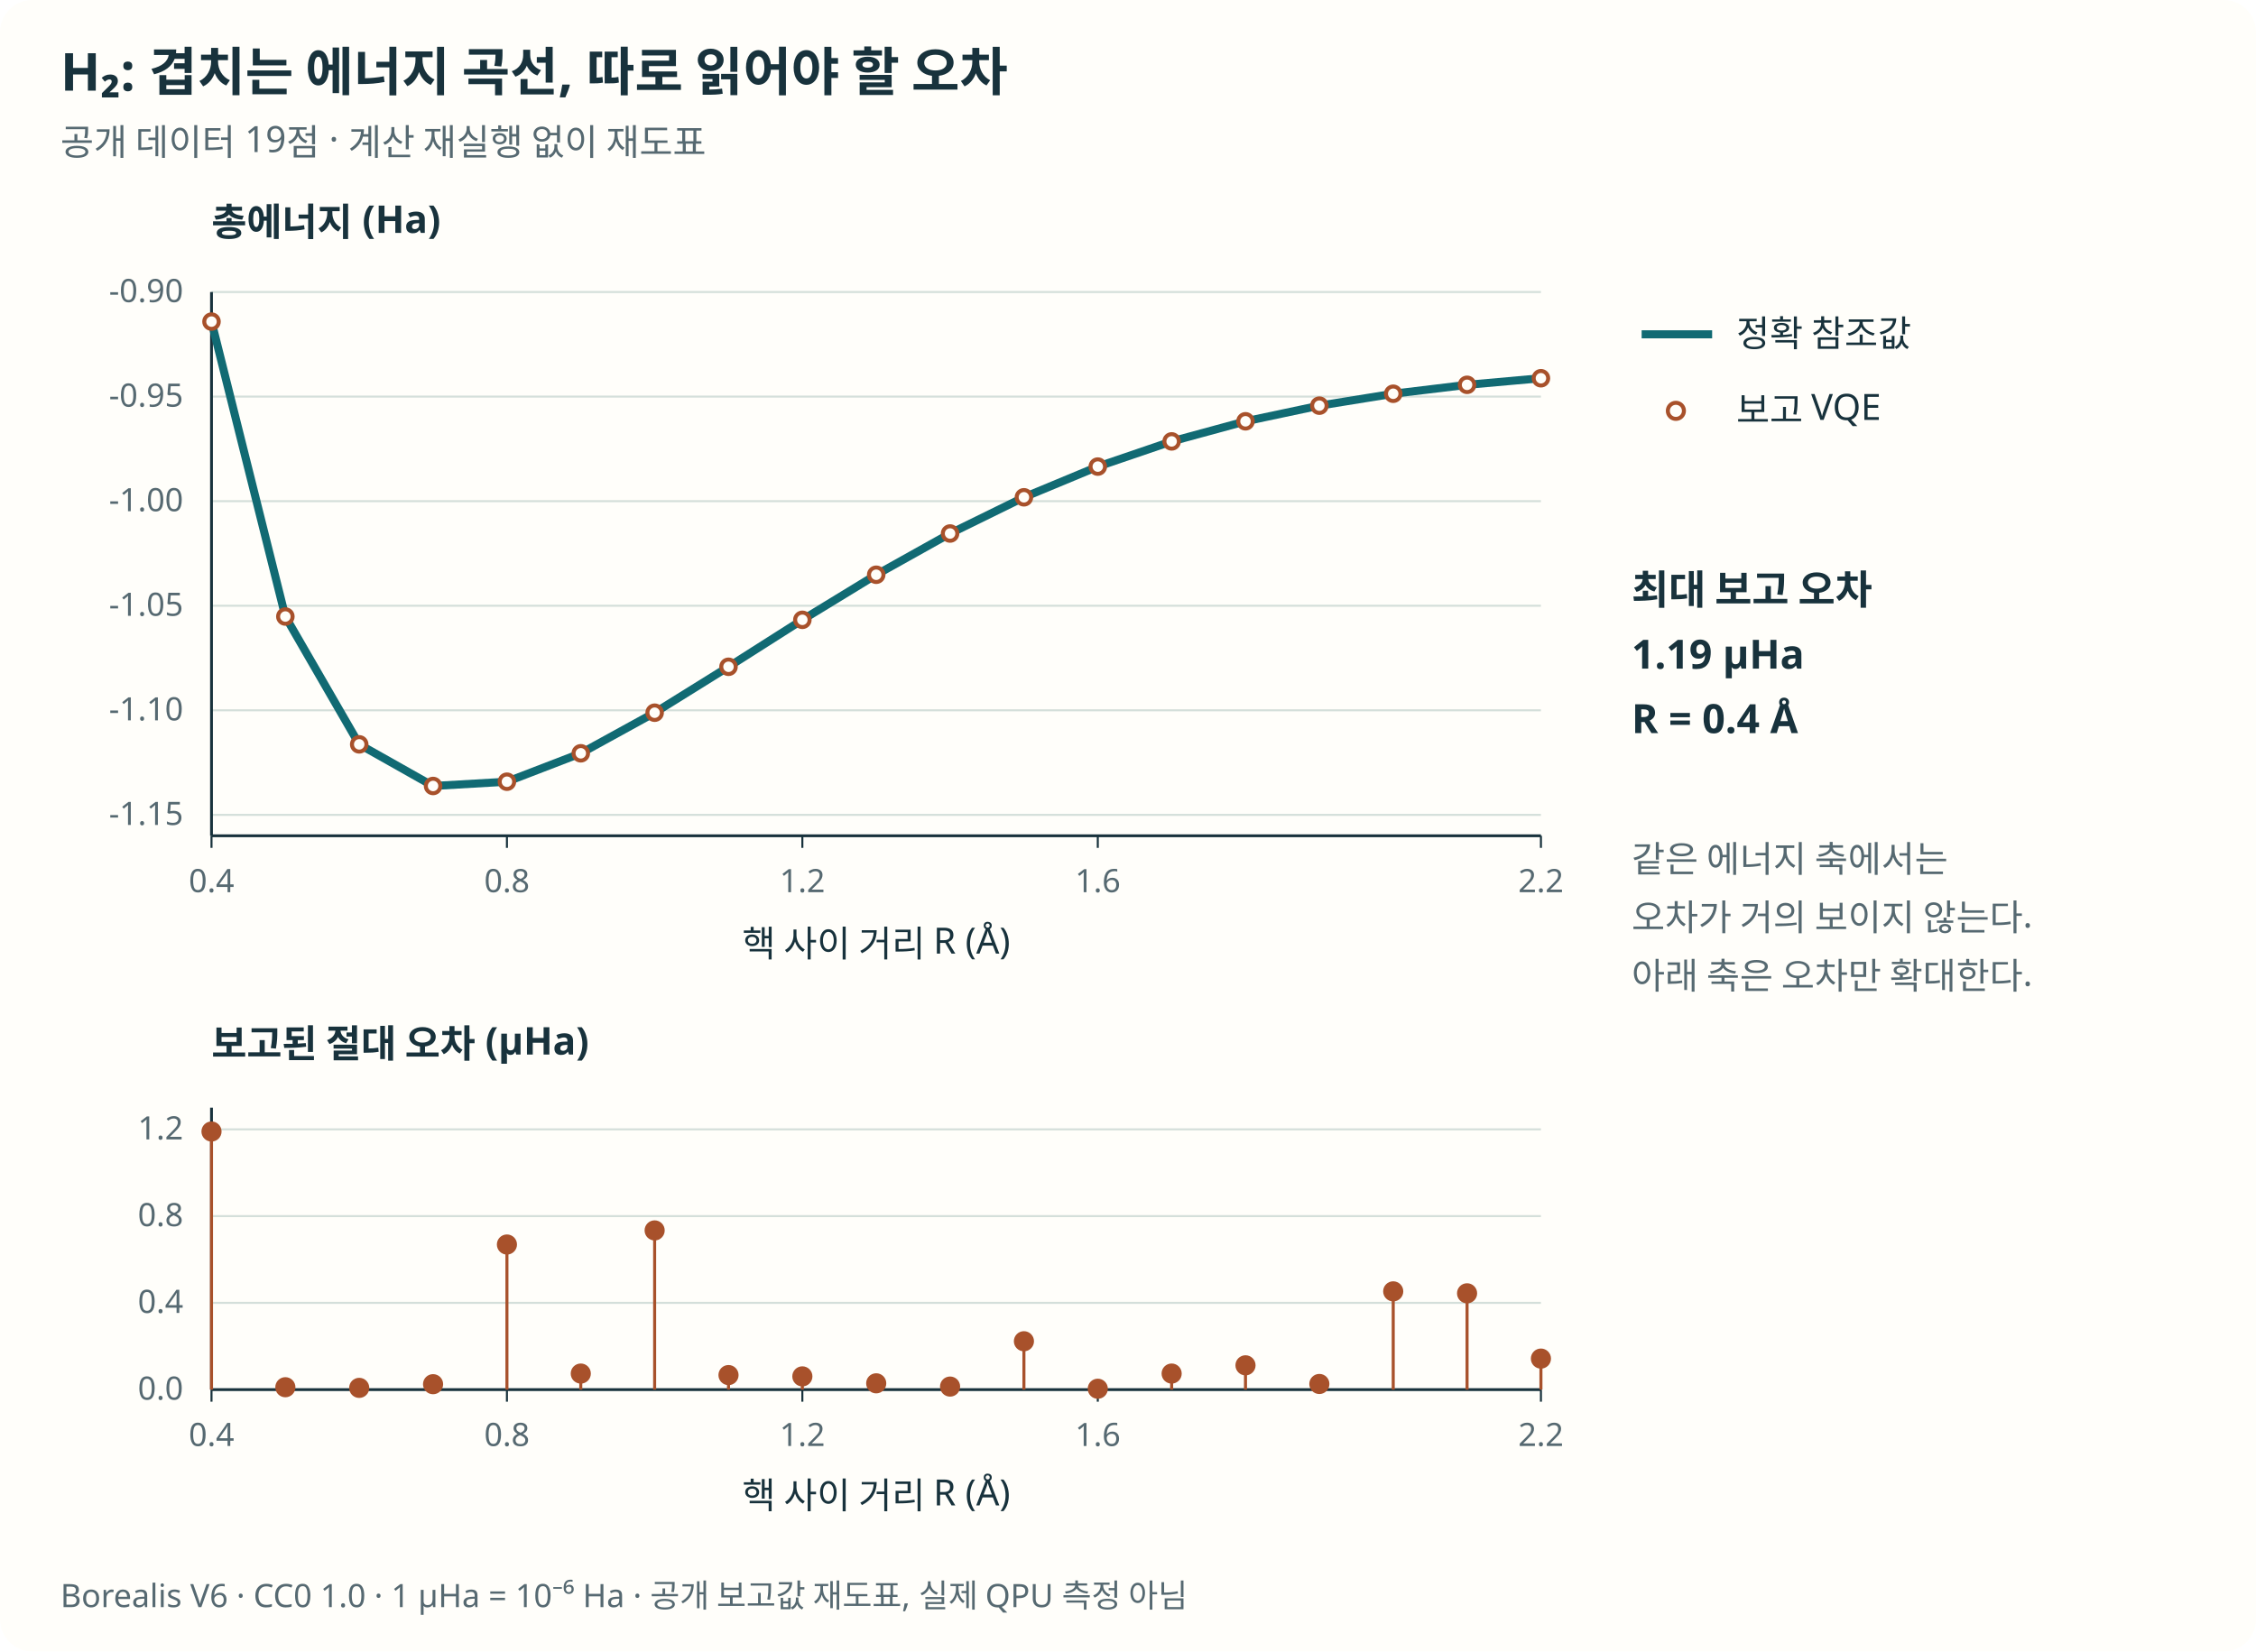
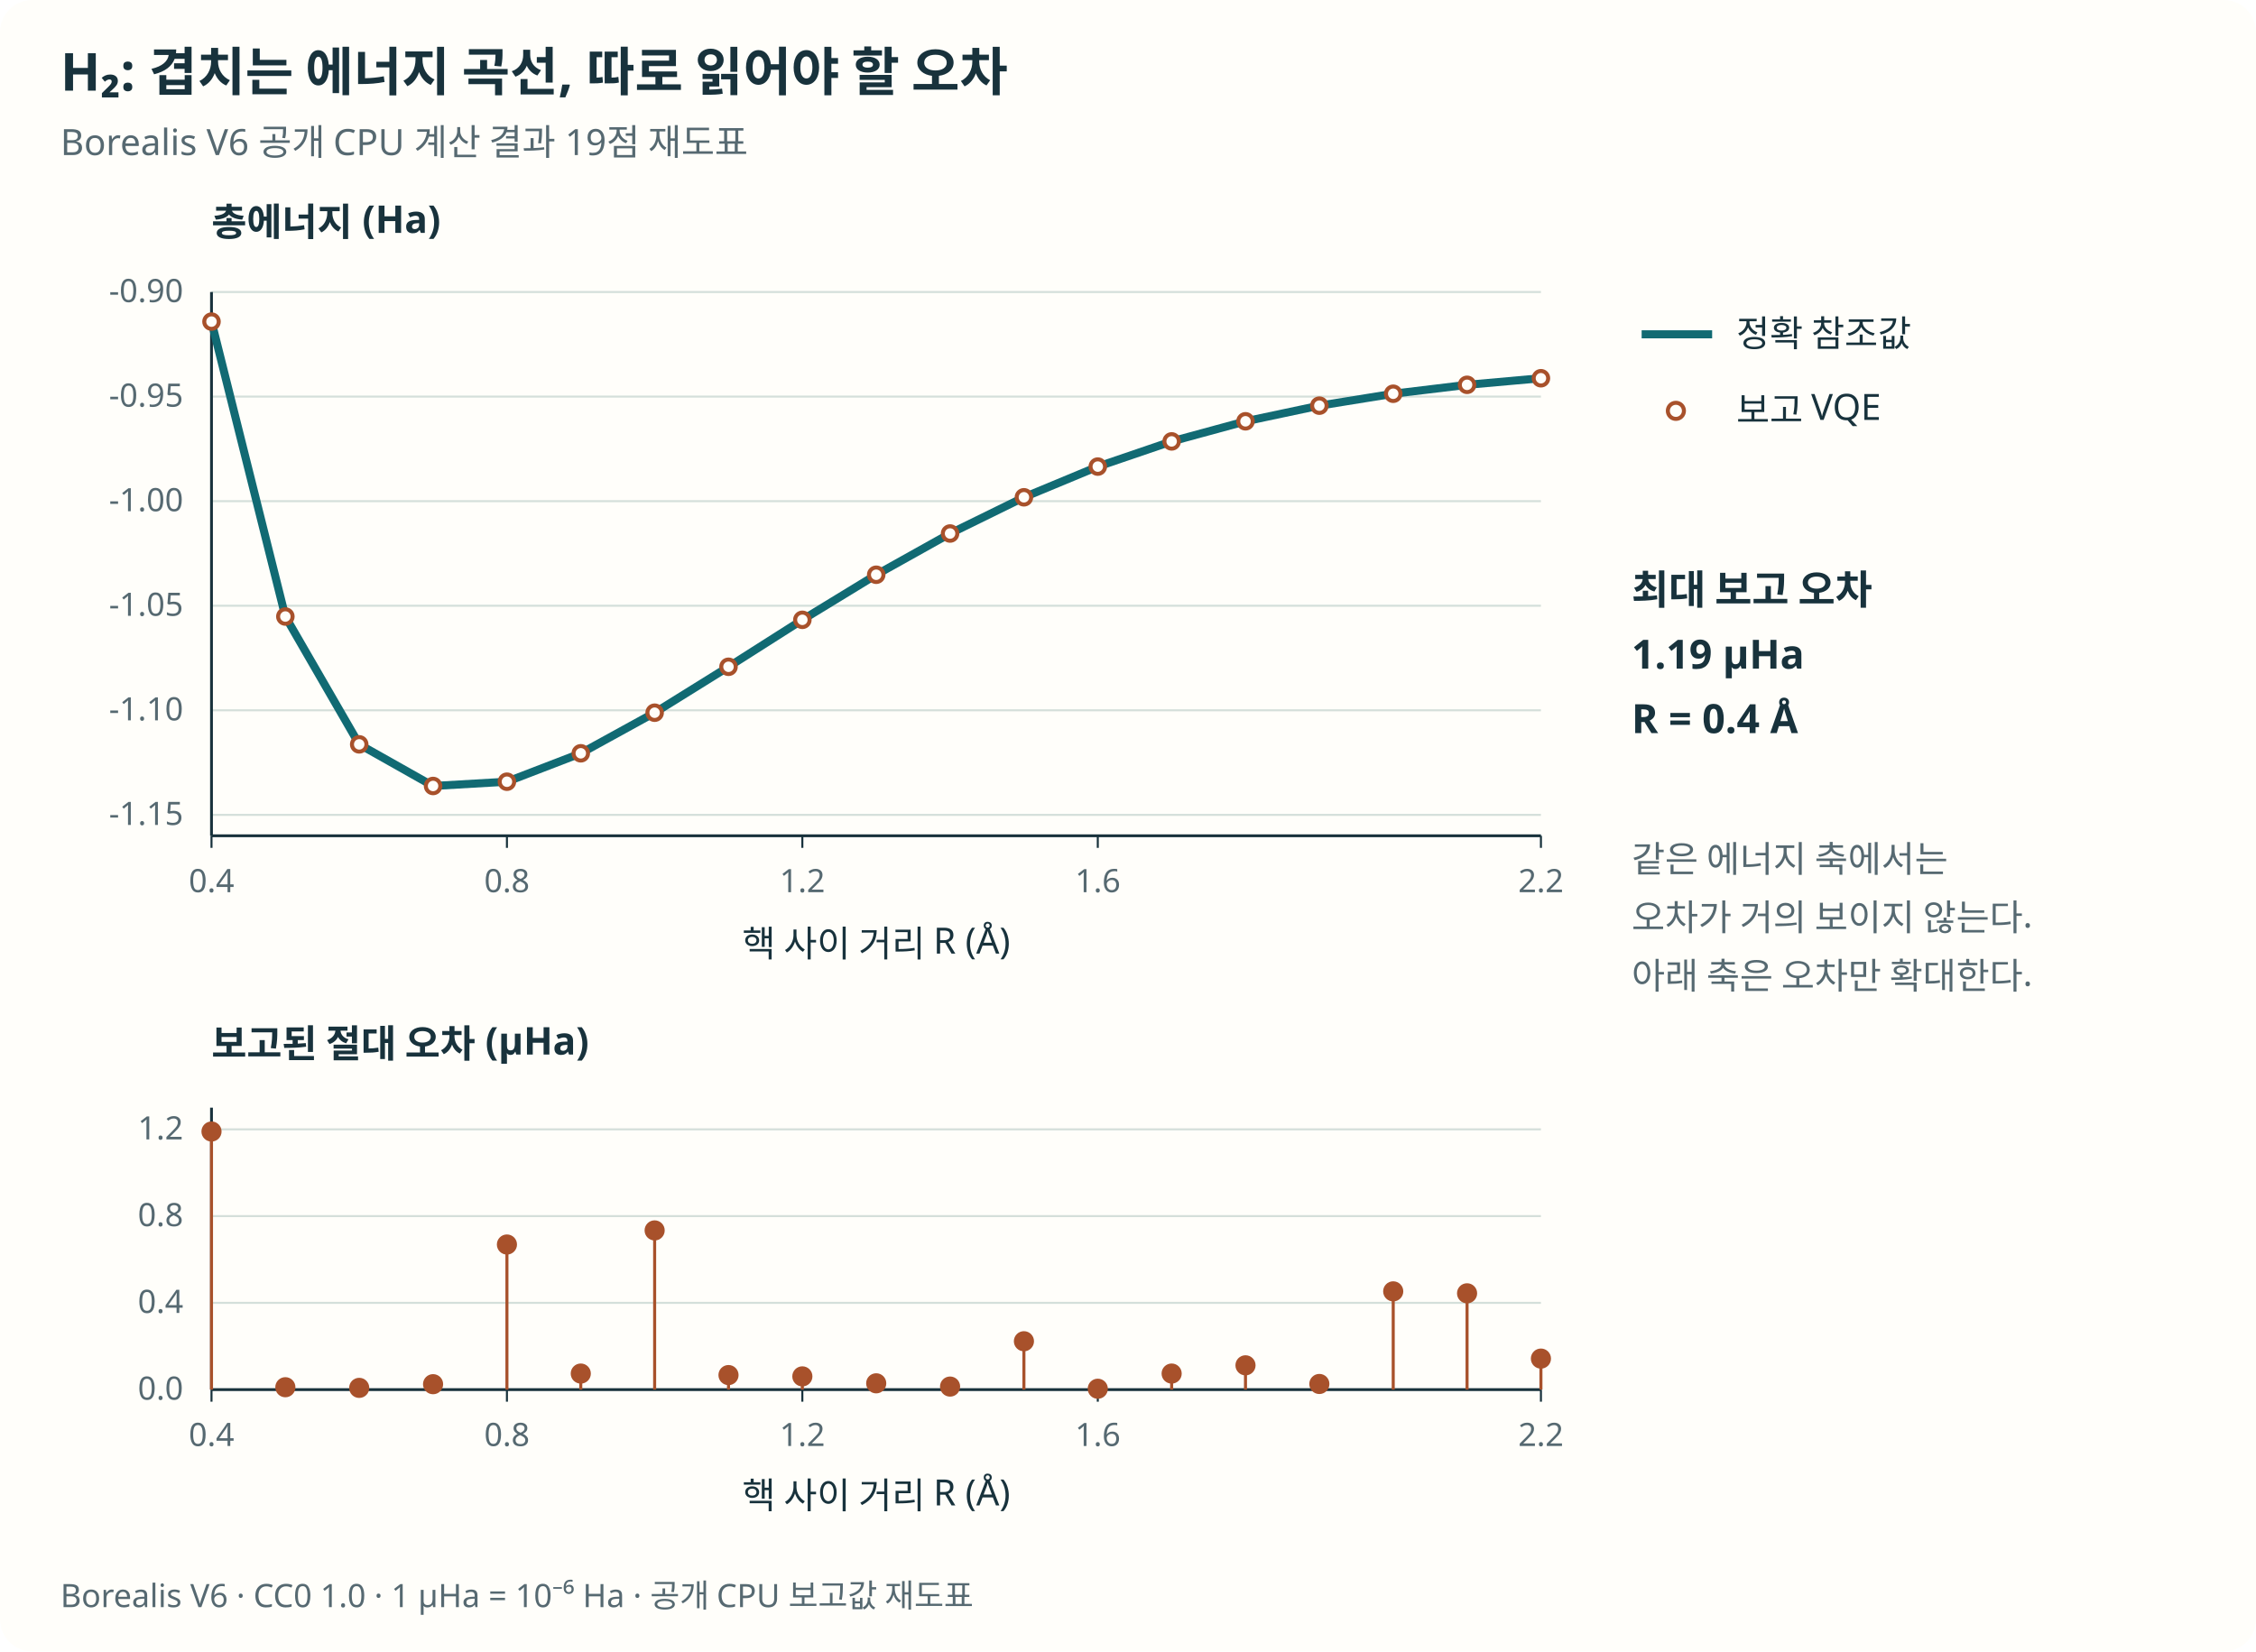
<svg xmlns="http://www.w3.org/2000/svg" width="1120" height="820" viewBox="0 0 1120 820" role="img" aria-labelledby="title desc">
  <style>text{font-family:ReviewFigure,NanumGothic,sans-serif;fill:#18323c}.muted{fill:#566971}.teal{fill:#116a73}.rust{fill:#a8512b}</style>
  <rect width="1120" height="820" rx="16" fill="#fffefa" />
  <text x="30" y="45" font-size="26" font-weight="700" text-anchor="start" style="fill:#18323c">H₂: 겹치는 에너지 곡선, 따로 읽어야 할 오차</text>
-   <text x="30" y="77" font-size="18" font-weight="400" text-anchor="start" style="fill:#566971">공개 데이터 19점 · 계산 재실행 없이 재도표</text>
+   <text x="30" y="77" font-size="18" font-weight="400" text-anchor="start" style="fill:#566971">Borealis V6 공개 CPU 계산 결과 19점 재도표</text>
  <text x="105" y="117" font-size="19" font-weight="700" text-anchor="start" style="fill:#18323c">총에너지 (Ha)</text>
  <line x1="105.00" y1="404.62" x2="765.00" y2="404.62" stroke="#d4dfda" stroke-width="1" />
  <text x="91" y="409.615" font-size="16" font-weight="400" text-anchor="end" style="fill:#566971">-1.15</text>
  <line x1="105.00" y1="352.69" x2="765.00" y2="352.69" stroke="#d4dfda" stroke-width="1" />
  <text x="91" y="357.692" font-size="16" font-weight="400" text-anchor="end" style="fill:#566971">-1.10</text>
  <line x1="105.00" y1="300.77" x2="765.00" y2="300.77" stroke="#d4dfda" stroke-width="1" />
  <text x="91" y="305.769" font-size="16" font-weight="400" text-anchor="end" style="fill:#566971">-1.05</text>
  <line x1="105.00" y1="248.85" x2="765.00" y2="248.85" stroke="#d4dfda" stroke-width="1" />
  <text x="91" y="253.846" font-size="16" font-weight="400" text-anchor="end" style="fill:#566971">-1.00</text>
  <line x1="105.00" y1="196.92" x2="765.00" y2="196.92" stroke="#d4dfda" stroke-width="1" />
  <text x="91" y="201.923" font-size="16" font-weight="400" text-anchor="end" style="fill:#566971">-0.95</text>
  <line x1="105.00" y1="145.00" x2="765.00" y2="145.00" stroke="#d4dfda" stroke-width="1" />
  <text x="91" y="150.0" font-size="16" font-weight="400" text-anchor="end" style="fill:#566971">-0.90</text>
  <line x1="105.00" y1="415.00" x2="105.00" y2="421.00" stroke="#18323c" stroke-width="1" />
  <text x="105.0" y="443" font-size="16" font-weight="400" text-anchor="middle" style="fill:#566971">0.4</text>
  <line x1="251.67" y1="415.00" x2="251.67" y2="421.00" stroke="#18323c" stroke-width="1" />
  <text x="251.667" y="443" font-size="16" font-weight="400" text-anchor="middle" style="fill:#566971">0.8</text>
  <line x1="398.33" y1="415.00" x2="398.33" y2="421.00" stroke="#18323c" stroke-width="1" />
  <text x="398.333" y="443" font-size="16" font-weight="400" text-anchor="middle" style="fill:#566971">1.2</text>
  <line x1="545.00" y1="415.00" x2="545.00" y2="421.00" stroke="#18323c" stroke-width="1" />
  <text x="545.0" y="443" font-size="16" font-weight="400" text-anchor="middle" style="fill:#566971">1.6</text>
  <line x1="765.00" y1="415.00" x2="765.00" y2="421.00" stroke="#18323c" stroke-width="1" />
  <text x="765.0" y="443" font-size="16" font-weight="400" text-anchor="middle" style="fill:#566971">2.2</text>
  <line x1="105.00" y1="145.00" x2="105.00" y2="415.00" stroke="#18323c" stroke-width="1.4" />
  <line x1="105.00" y1="415.00" x2="765.00" y2="415.00" stroke="#18323c" stroke-width="1.4" />
  <path d="M105.000,159.694 L141.667,306.127 L178.333,369.605 L215.000,390.274 L251.667,388.153 L288.333,374.043 L325.000,353.887 L361.667,331.085 L398.333,307.769 L435.000,285.386 L471.667,264.909 L508.333,246.924 L545.000,231.683 L581.667,219.174 L618.333,209.195 L655.000,201.429 L691.667,195.512 L728.333,191.081 L765.000,187.810" fill="none" stroke="#116a73" stroke-width="4" />
  <circle cx="105.000" cy="159.693" r="3.6" fill="#fffefa" stroke="#a8512b" stroke-width="2" />
  <circle cx="141.667" cy="306.127" r="3.6" fill="#fffefa" stroke="#a8512b" stroke-width="2" />
  <circle cx="178.333" cy="369.605" r="3.6" fill="#fffefa" stroke="#a8512b" stroke-width="2" />
  <circle cx="215.000" cy="390.274" r="3.6" fill="#fffefa" stroke="#a8512b" stroke-width="2" />
  <circle cx="251.667" cy="388.153" r="3.6" fill="#fffefa" stroke="#a8512b" stroke-width="2" />
  <circle cx="288.333" cy="374.043" r="3.6" fill="#fffefa" stroke="#a8512b" stroke-width="2" />
  <circle cx="325.000" cy="353.886" r="3.6" fill="#fffefa" stroke="#a8512b" stroke-width="2" />
  <circle cx="361.667" cy="331.085" r="3.6" fill="#fffefa" stroke="#a8512b" stroke-width="2" />
  <circle cx="398.333" cy="307.769" r="3.6" fill="#fffefa" stroke="#a8512b" stroke-width="2" />
  <circle cx="435.000" cy="285.386" r="3.6" fill="#fffefa" stroke="#a8512b" stroke-width="2" />
  <circle cx="471.667" cy="264.909" r="3.6" fill="#fffefa" stroke="#a8512b" stroke-width="2" />
  <circle cx="508.333" cy="246.924" r="3.6" fill="#fffefa" stroke="#a8512b" stroke-width="2" />
  <circle cx="545.000" cy="231.683" r="3.6" fill="#fffefa" stroke="#a8512b" stroke-width="2" />
  <circle cx="581.667" cy="219.174" r="3.6" fill="#fffefa" stroke="#a8512b" stroke-width="2" />
  <circle cx="618.333" cy="209.194" r="3.6" fill="#fffefa" stroke="#a8512b" stroke-width="2" />
  <circle cx="655.000" cy="201.429" r="3.6" fill="#fffefa" stroke="#a8512b" stroke-width="2" />
  <circle cx="691.667" cy="195.511" r="3.6" fill="#fffefa" stroke="#a8512b" stroke-width="2" />
  <circle cx="728.333" cy="191.081" r="3.6" fill="#fffefa" stroke="#a8512b" stroke-width="2" />
  <circle cx="765.000" cy="187.809" r="3.6" fill="#fffefa" stroke="#a8512b" stroke-width="2" />
  <text x="435.0" y="475" font-size="18" font-weight="400" text-anchor="middle" style="fill:#18323c">핵 사이 거리 R (Å)</text>
  <text x="105" y="525" font-size="19" font-weight="700" text-anchor="start" style="fill:#18323c">보고된 절대 오차 (µHa)</text>
  <line x1="105.00" y1="690.00" x2="765.00" y2="690.00" stroke="#d4dfda" stroke-width="1" />
  <text x="91" y="695.0" font-size="16" font-weight="400" text-anchor="end" style="fill:#566971">0.0</text>
  <line x1="105.00" y1="646.92" x2="765.00" y2="646.92" stroke="#d4dfda" stroke-width="1" />
  <text x="91" y="651.923" font-size="16" font-weight="400" text-anchor="end" style="fill:#566971">0.4</text>
  <line x1="105.00" y1="603.85" x2="765.00" y2="603.85" stroke="#d4dfda" stroke-width="1" />
  <text x="91" y="608.846" font-size="16" font-weight="400" text-anchor="end" style="fill:#566971">0.8</text>
  <line x1="105.00" y1="560.77" x2="765.00" y2="560.77" stroke="#d4dfda" stroke-width="1" />
  <text x="91" y="565.769" font-size="16" font-weight="400" text-anchor="end" style="fill:#566971">1.2</text>
  <line x1="105.00" y1="690.00" x2="105.00" y2="696.00" stroke="#18323c" stroke-width="1" />
  <text x="105.0" y="718" font-size="16" font-weight="400" text-anchor="middle" style="fill:#566971">0.4</text>
  <line x1="251.67" y1="690.00" x2="251.67" y2="696.00" stroke="#18323c" stroke-width="1" />
  <text x="251.667" y="718" font-size="16" font-weight="400" text-anchor="middle" style="fill:#566971">0.8</text>
  <line x1="398.33" y1="690.00" x2="398.33" y2="696.00" stroke="#18323c" stroke-width="1" />
  <text x="398.333" y="718" font-size="16" font-weight="400" text-anchor="middle" style="fill:#566971">1.2</text>
  <line x1="545.00" y1="690.00" x2="545.00" y2="696.00" stroke="#18323c" stroke-width="1" />
  <text x="545.0" y="718" font-size="16" font-weight="400" text-anchor="middle" style="fill:#566971">1.6</text>
  <line x1="765.00" y1="690.00" x2="765.00" y2="696.00" stroke="#18323c" stroke-width="1" />
  <text x="765.0" y="718" font-size="16" font-weight="400" text-anchor="middle" style="fill:#566971">2.2</text>
  <line x1="105.00" y1="550.00" x2="105.00" y2="690.00" stroke="#18323c" stroke-width="1.4" />
  <line x1="105.00" y1="690.00" x2="765.00" y2="690.00" stroke="#18323c" stroke-width="1.4" />
  <line x1="105.00" y1="690.00" x2="105.00" y2="561.85" stroke="#a8512b" stroke-width="1.5" />
  <circle cx="105.000" cy="561.846" r="4" fill="#a8512b" stroke="#a8512b" stroke-width="2" />
  <line x1="141.67" y1="690.00" x2="141.67" y2="688.82" stroke="#a8512b" stroke-width="1.5" />
  <circle cx="141.667" cy="688.815" r="4" fill="#a8512b" stroke="#a8512b" stroke-width="2" />
  <line x1="178.33" y1="690.00" x2="178.33" y2="689.14" stroke="#a8512b" stroke-width="1.5" />
  <circle cx="178.333" cy="689.138" r="4" fill="#a8512b" stroke="#a8512b" stroke-width="2" />
  <line x1="215.00" y1="690.00" x2="215.00" y2="687.31" stroke="#a8512b" stroke-width="1.5" />
  <circle cx="215.000" cy="687.308" r="4" fill="#a8512b" stroke="#a8512b" stroke-width="2" />
  <line x1="251.67" y1="690.00" x2="251.67" y2="617.95" stroke="#a8512b" stroke-width="1.5" />
  <circle cx="251.667" cy="617.954" r="4" fill="#a8512b" stroke="#a8512b" stroke-width="2" />
  <line x1="288.33" y1="690.00" x2="288.33" y2="682.03" stroke="#a8512b" stroke-width="1.5" />
  <circle cx="288.333" cy="682.031" r="4" fill="#a8512b" stroke="#a8512b" stroke-width="2" />
  <line x1="325.00" y1="690.00" x2="325.00" y2="610.95" stroke="#a8512b" stroke-width="1.5" />
  <circle cx="325.000" cy="610.954" r="4" fill="#a8512b" stroke="#a8512b" stroke-width="2" />
  <line x1="361.67" y1="690.00" x2="361.67" y2="682.78" stroke="#a8512b" stroke-width="1.5" />
  <circle cx="361.667" cy="682.785" r="4" fill="#a8512b" stroke="#a8512b" stroke-width="2" />
  <line x1="398.33" y1="690.00" x2="398.33" y2="683.43" stroke="#a8512b" stroke-width="1.5" />
  <circle cx="398.333" cy="683.431" r="4" fill="#a8512b" stroke="#a8512b" stroke-width="2" />
  <line x1="435.00" y1="690.00" x2="435.00" y2="686.88" stroke="#a8512b" stroke-width="1.5" />
  <circle cx="435.000" cy="686.877" r="4" fill="#a8512b" stroke="#a8512b" stroke-width="2" />
  <line x1="471.67" y1="690.00" x2="471.67" y2="688.49" stroke="#a8512b" stroke-width="1.5" />
  <circle cx="471.667" cy="688.492" r="4" fill="#a8512b" stroke="#a8512b" stroke-width="2" />
  <line x1="508.33" y1="690.00" x2="508.33" y2="665.98" stroke="#a8512b" stroke-width="1.5" />
  <circle cx="508.333" cy="665.985" r="4" fill="#a8512b" stroke="#a8512b" stroke-width="2" />
  <line x1="545.00" y1="690.00" x2="545.00" y2="689.57" stroke="#a8512b" stroke-width="1.5" />
  <circle cx="545.000" cy="689.569" r="4" fill="#a8512b" stroke="#a8512b" stroke-width="2" />
  <line x1="581.67" y1="690.00" x2="581.67" y2="682.03" stroke="#a8512b" stroke-width="1.5" />
  <circle cx="581.667" cy="682.031" r="4" fill="#a8512b" stroke="#a8512b" stroke-width="2" />
  <line x1="618.33" y1="690.00" x2="618.33" y2="677.94" stroke="#a8512b" stroke-width="1.5" />
  <circle cx="618.333" cy="677.938" r="4" fill="#a8512b" stroke="#a8512b" stroke-width="2" />
  <line x1="655.00" y1="690.00" x2="655.00" y2="687.20" stroke="#a8512b" stroke-width="1.5" />
  <circle cx="655.000" cy="687.200" r="4" fill="#a8512b" stroke="#a8512b" stroke-width="2" />
  <line x1="691.67" y1="690.00" x2="691.67" y2="641.22" stroke="#a8512b" stroke-width="1.5" />
  <circle cx="691.667" cy="641.215" r="4" fill="#a8512b" stroke="#a8512b" stroke-width="2" />
  <line x1="728.33" y1="690.00" x2="728.33" y2="642.18" stroke="#a8512b" stroke-width="1.5" />
  <circle cx="728.333" cy="642.185" r="4" fill="#a8512b" stroke="#a8512b" stroke-width="2" />
  <line x1="765.00" y1="690.00" x2="765.00" y2="674.60" stroke="#a8512b" stroke-width="1.5" />
  <circle cx="765.000" cy="674.600" r="4" fill="#a8512b" stroke="#a8512b" stroke-width="2" />
  <text x="435.0" y="749" font-size="18" font-weight="400" text-anchor="middle" style="fill:#18323c">핵 사이 거리 R (Å)</text>
  <line x1="815.00" y1="166.00" x2="850.00" y2="166.00" stroke="#116a73" stroke-width="4" />
  <text x="862" y="172" font-size="18" font-weight="400" text-anchor="start" style="fill:#18323c">정확 참조값</text>
  <circle cx="832.000" cy="204.000" r="4" fill="#fffefa" stroke="#a8512b" stroke-width="2" />
  <text x="862" y="210" font-size="18" font-weight="400" text-anchor="start" style="fill:#18323c">보고 VQE</text>
  <text x="810" y="300" font-size="20" font-weight="700" text-anchor="start" style="fill:#18323c">최대 보고 오차</text>
  <text x="810" y="332" font-size="20" font-weight="700" text-anchor="start" style="fill:#18323c">1.19 µHa</text>
  <text x="810" y="364" font-size="20" font-weight="700" text-anchor="start" style="fill:#18323c">R = 0.4 Å</text>
  <text x="810" y="433" font-size="18" font-weight="400" text-anchor="start" style="fill:#566971">같은 에너지 축에서는</text>
  <text x="810" y="462" font-size="18" font-weight="400" text-anchor="start" style="fill:#566971">오차가 거의 보이지 않는다.</text>
  <text x="810" y="491" font-size="18" font-weight="400" text-anchor="start" style="fill:#566971">아래 축은 오차만 확대한다.</text>
-   <text x="30" y="798" font-size="16" font-weight="400" text-anchor="start" style="fill:#566971">Borealis V6 · CC0 1.0 · 1 µHa = 10⁻⁶ Ha · 공개 보고값 재도표, 실제 QPU 측정 아님</text>
+   <text x="30" y="798" font-size="16" font-weight="400" text-anchor="start" style="fill:#566971">Borealis V6 · CC0 1.0 · 1 µHa = 10⁻⁶ Ha · 공개 CPU 보고값 재도표</text>
</svg>
